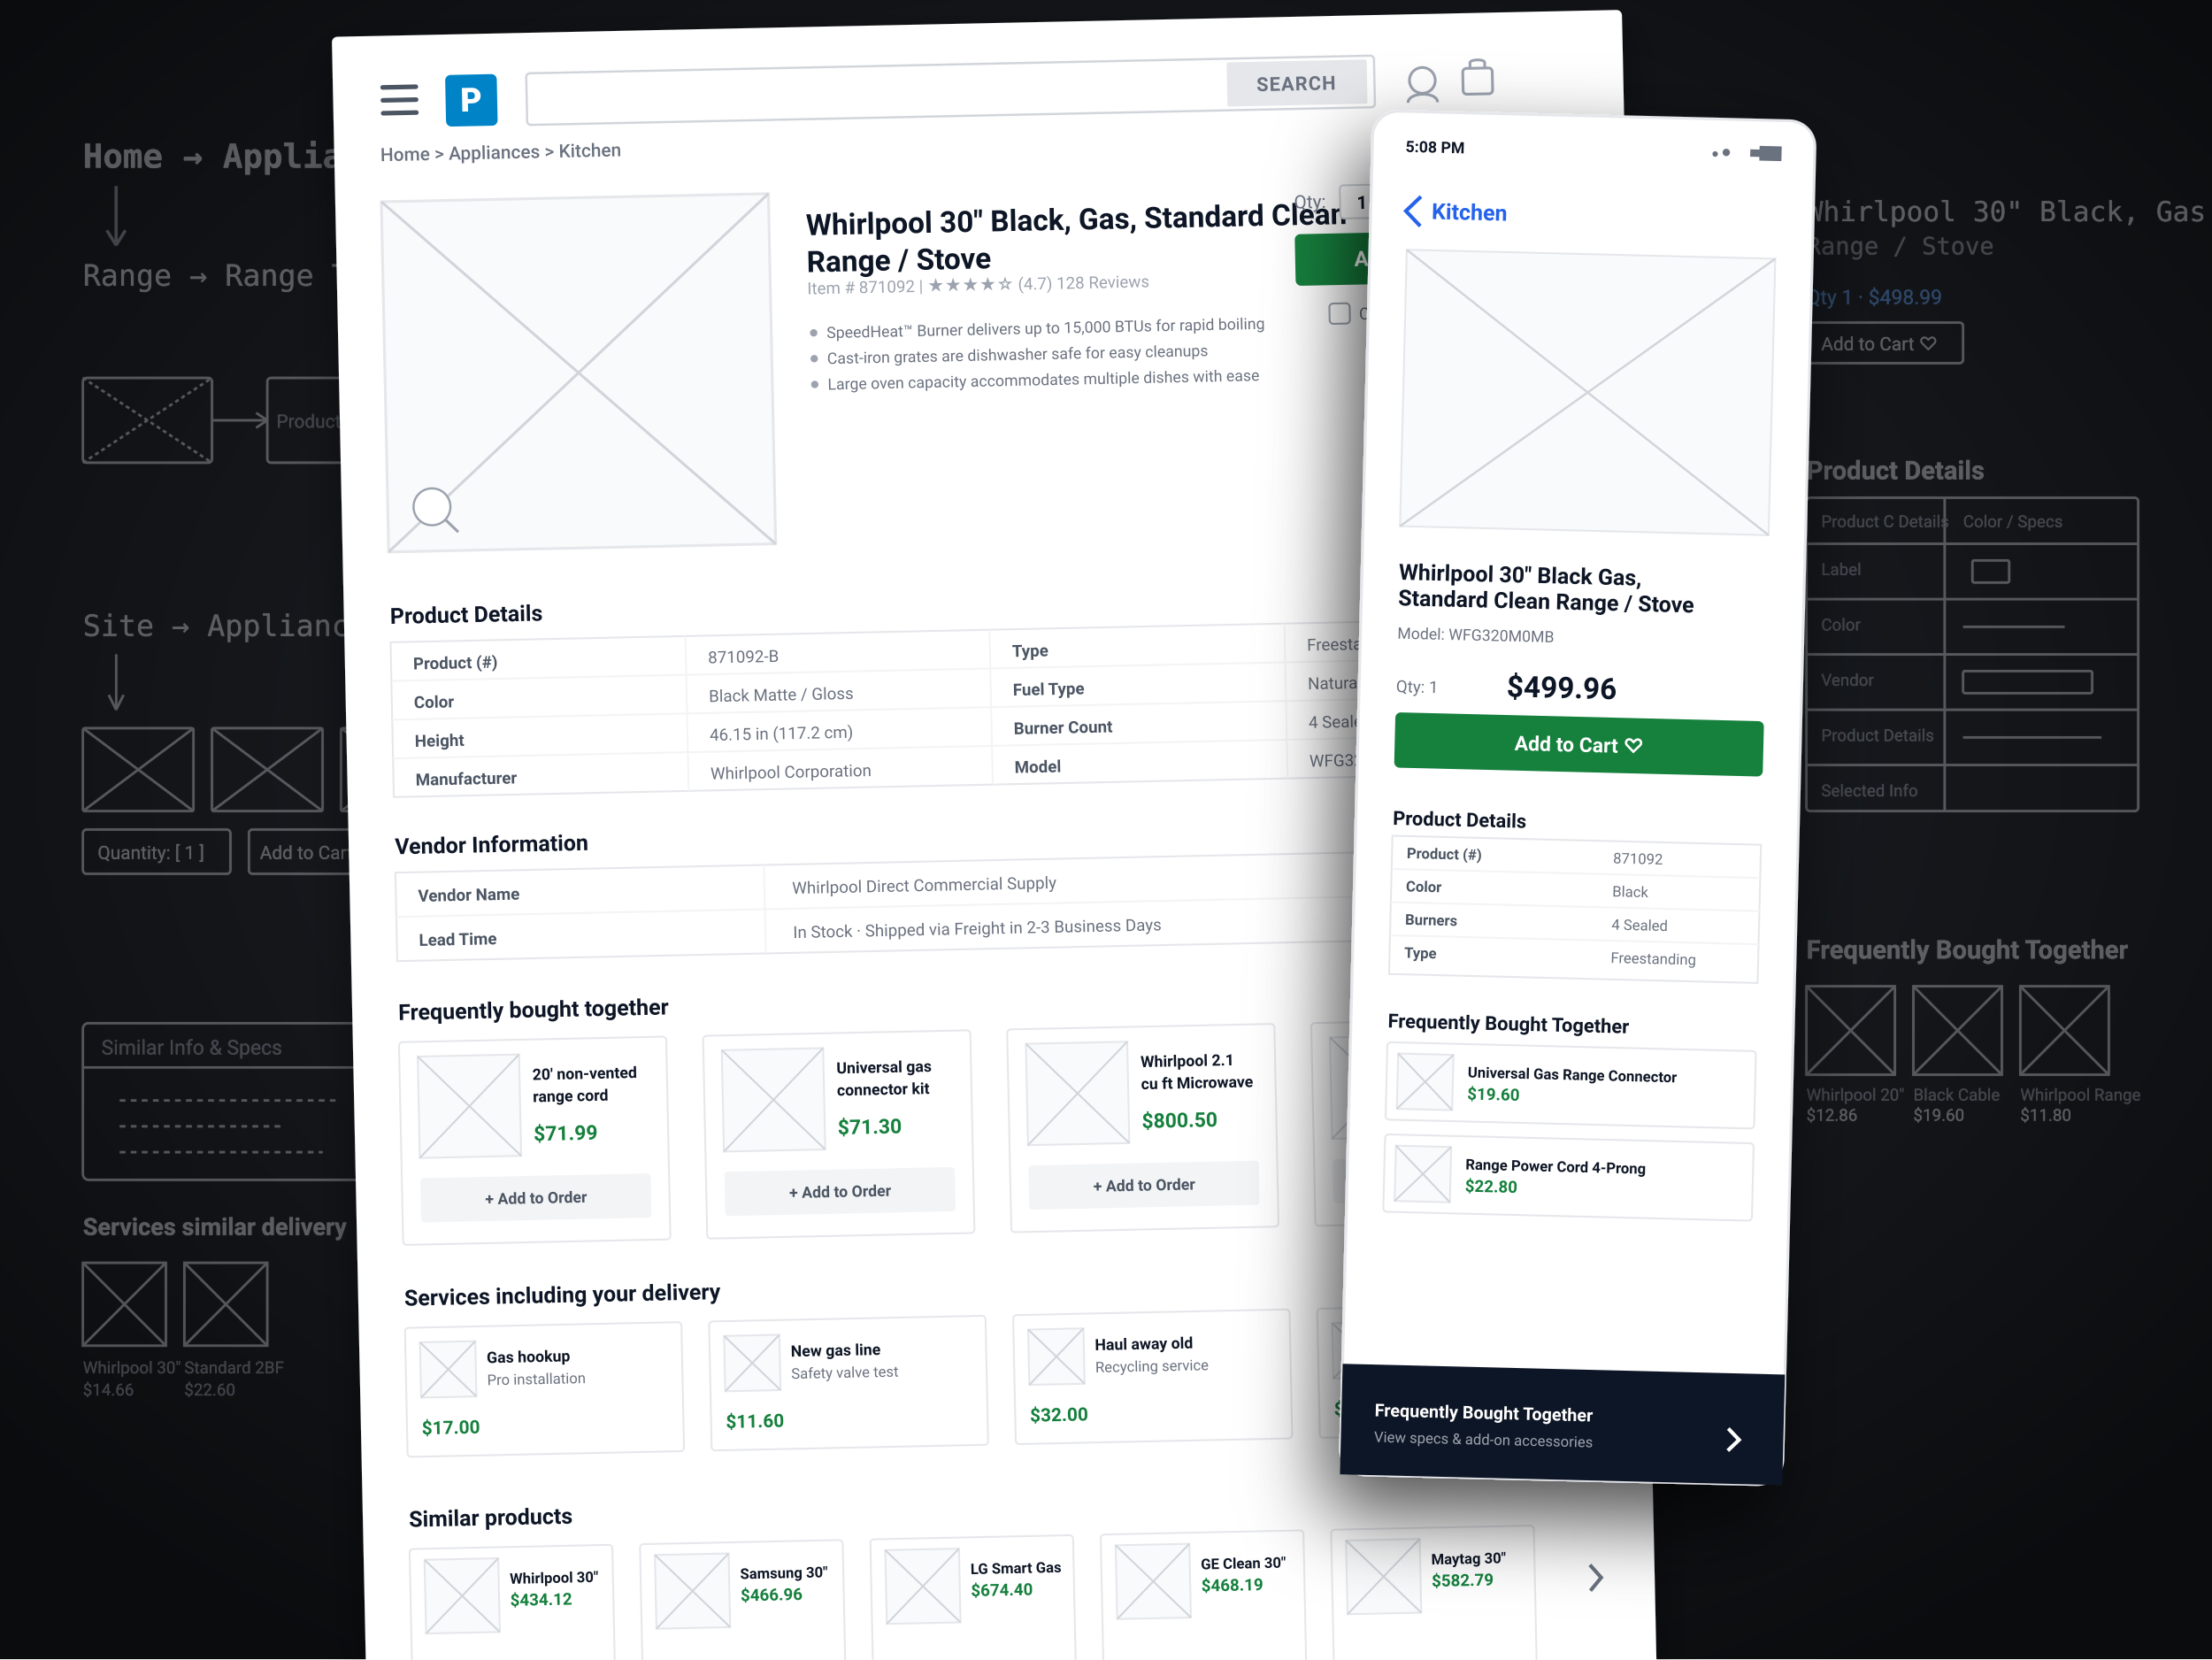
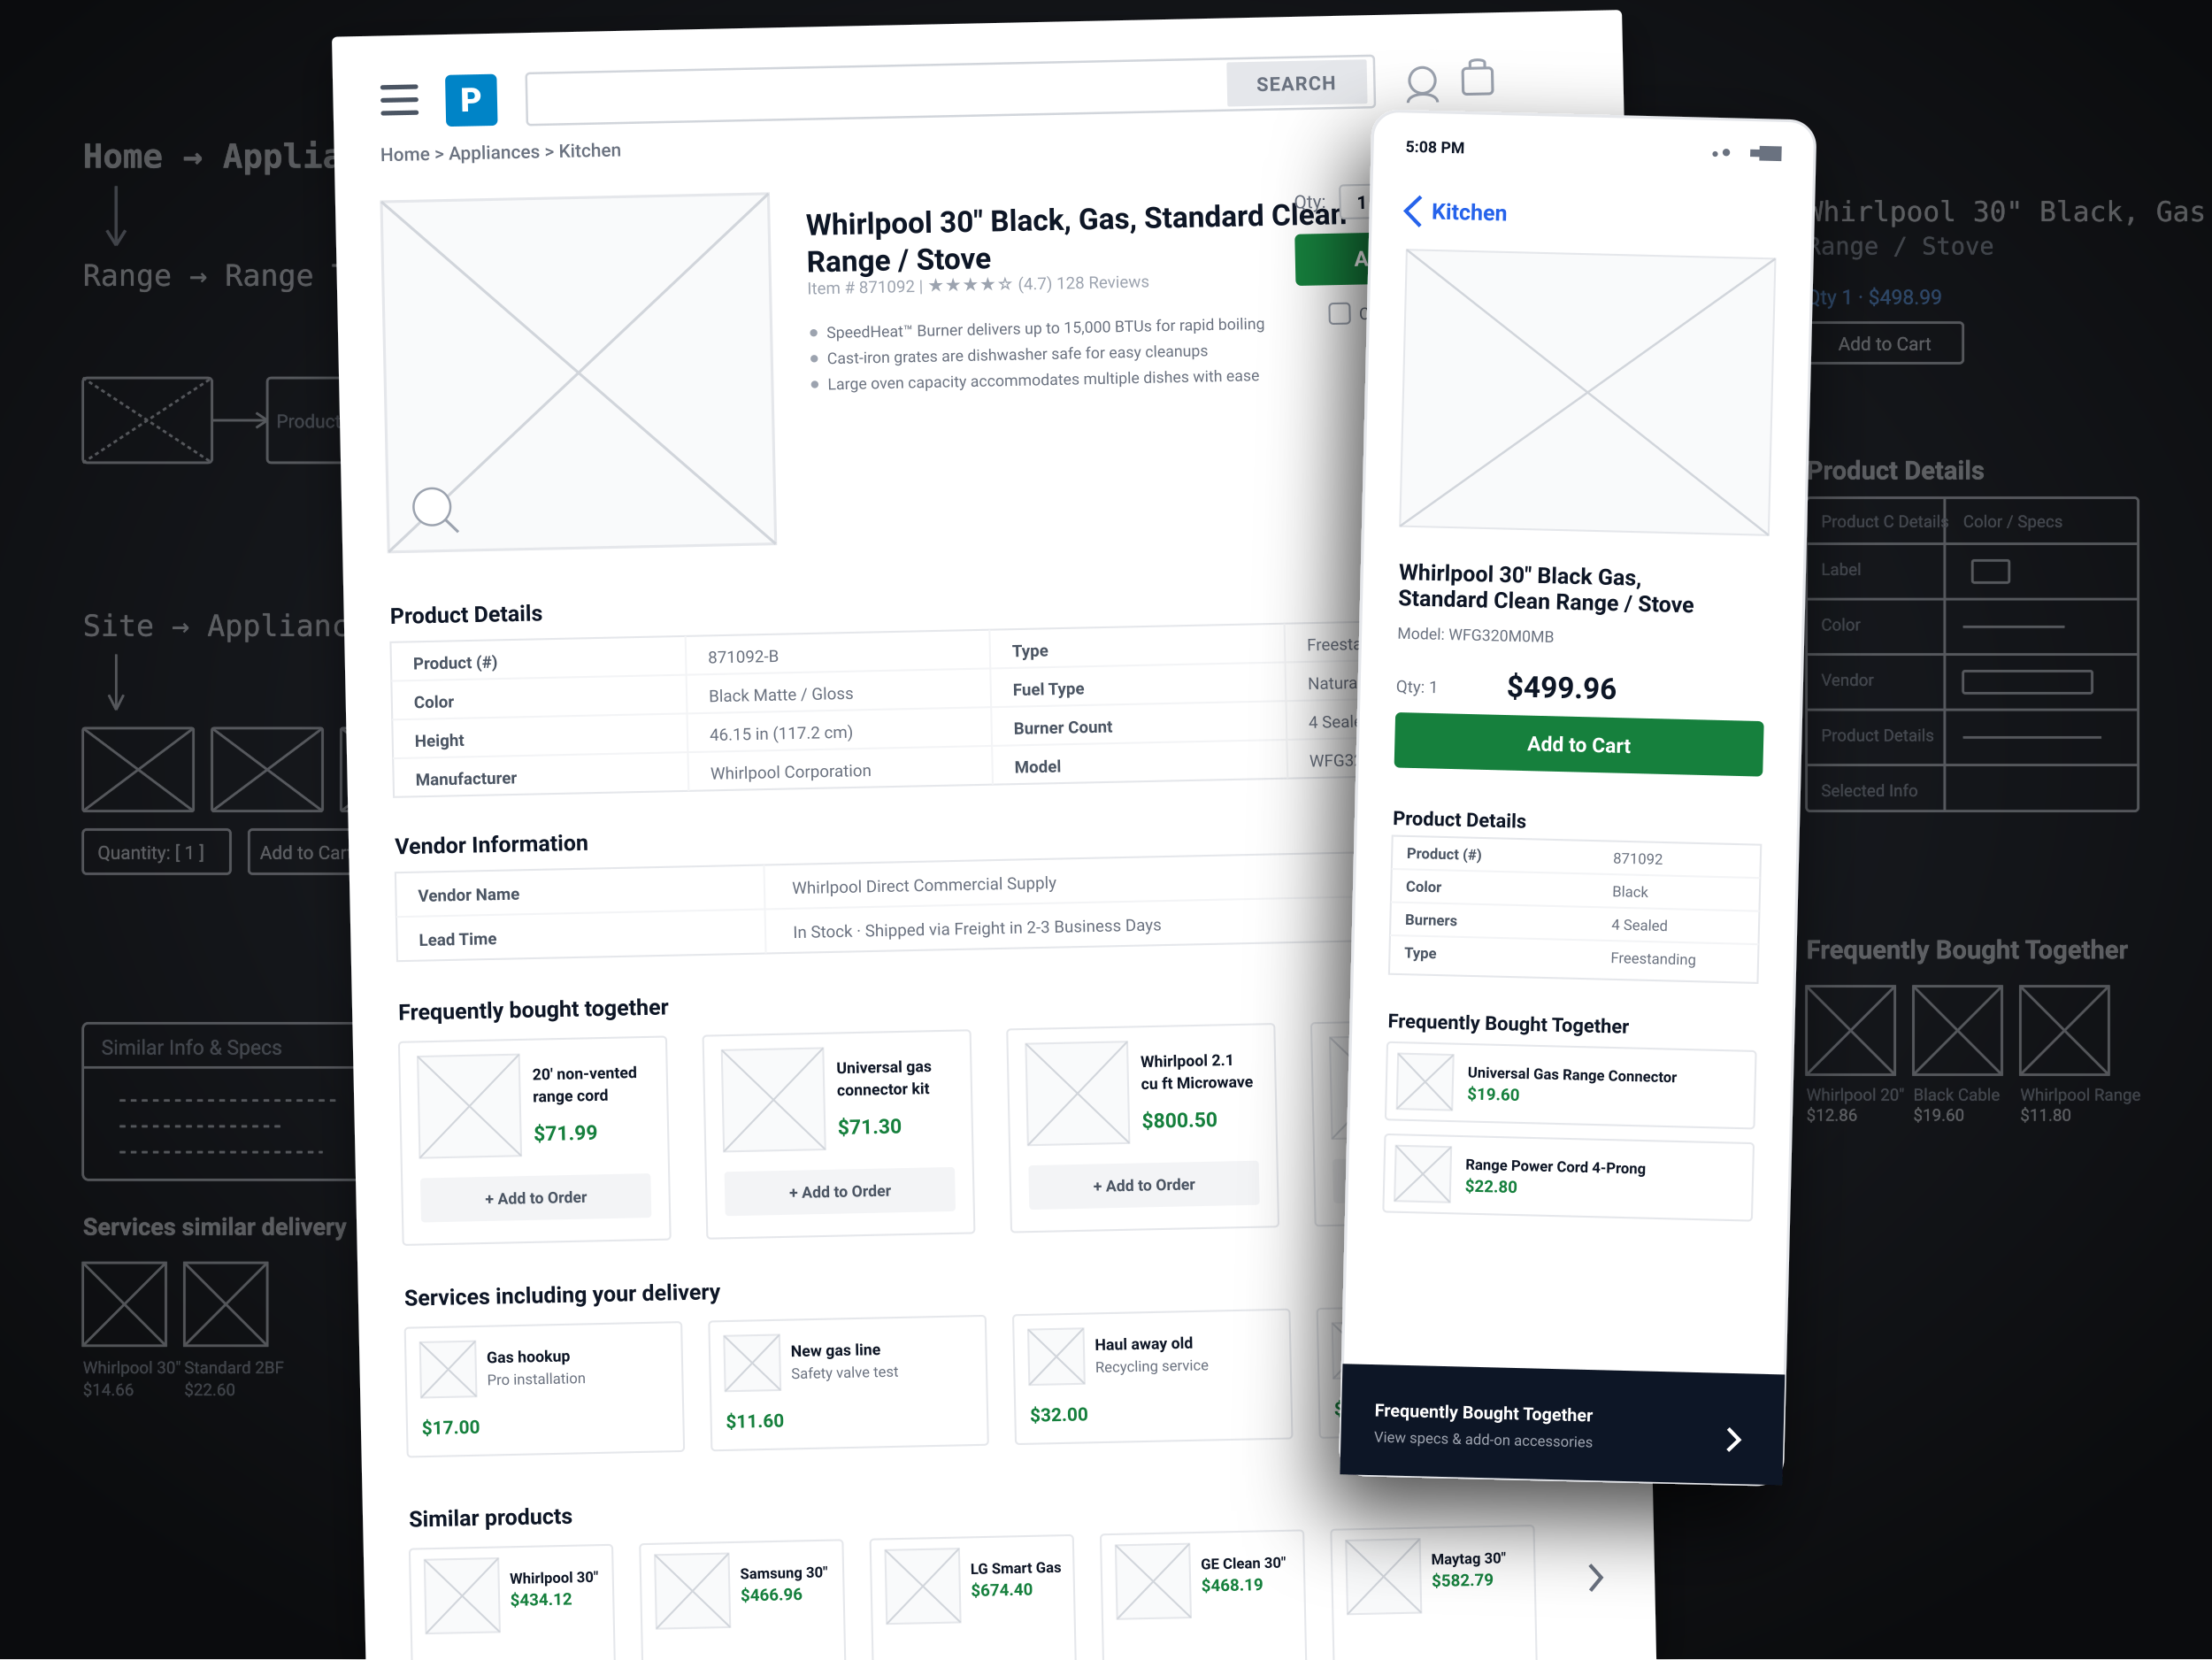
<svg xmlns="http://www.w3.org/2000/svg" viewBox="0 0 1200 900" width="1200" height="900" style="background:#131518; font-family:-apple-system, BlinkMacSystemFont, 'Segoe UI', Roboto, Helvetica, Arial, sans-serif;">
  <defs>
    <radialGradient id="bgGlow" cx="50%" cy="45%" r="65%">
      <stop offset="0%" stop-color="#1e222a" />
      <stop offset="60%" stop-color="#14161a" />
      <stop offset="100%" stop-color="#0b0c0e" />
    </radialGradient>
    <filter id="paperShadow" x="-20%" y="-20%" width="150%" height="150%">
      <feDropShadow dx="-10" dy="25" stdDeviation="30" flood-color="#000000" flood-opacity="0.75" />
      <feDropShadow dx="0" dy="8" stdDeviation="12" flood-color="#000000" flood-opacity="0.4" />
    </filter>
    <filter id="mobileShadow" x="-20%" y="-20%" width="150%" height="150%">
      <feDropShadow dx="-8" dy="20" stdDeviation="22" flood-color="#000000" flood-opacity="0.7" />
    </filter>
    <filter id="chalkGlow" x="-10%" y="-10%" width="120%" height="120%">
      <feGaussianBlur stdDeviation="0.4" result="blur" />
      <feMerge>
        <feMergeNode in="blur" />
        <feMergeNode in="SourceGraphic" />
      </feMerge>
    </filter>
  </defs>
  <rect width="1200" height="900" fill="url(#bgGlow)" />
  <g opacity="0.35" stroke="#d1d5db" stroke-width="1.2" fill="none" filter="url(#chalkGlow)">
    <g transform="translate(45, 75)">
      <text x="0" y="16" font-size="18" fill="#e5e7eb" font-family="monospace" font-weight="bold" stroke="none">Home → Appliances → Kitchen</text>
      <line x1="18" y1="26" x2="18" y2="58" stroke="#9ca3af" stroke-width="1.5" marker-end="url(#arrow)" />
      <path d="M 18,58 L 13,50 M 18,58 L 23,50" stroke="#9ca3af" stroke-width="1.5" />
      <text x="0" y="80" font-size="16" fill="#e5e7eb" font-family="monospace" stroke="none">Range → Range Top</text>
      <rect x="0" y="130" width="70" height="46" rx="2" />
      <line x1="0" y1="130" x2="70" y2="176" stroke-dasharray="2,2" />
      <line x1="0" y1="176" x2="70" y2="130" stroke-dasharray="2,2" />
      <line x1="70" y1="153" x2="100" y2="153" />
      <path d="M 100,153 L 94,149 M 100,153 L 94,157" />
      <rect x="100" y="130" width="80" height="46" rx="2" />
      <text x="105" y="157" font-size="10" fill="#9ca3af" stroke="none">Product Details</text>
      <text x="0" y="270" font-size="16" fill="#e5e7eb" font-family="monospace" stroke="none">Site → Appliances</text>
      <line x1="18" y1="280" x2="18" y2="310" />
      <path d="M 18,310 L 14,302 M 18,310 L 22,302" />
      <g transform="translate(0, 320)">
        <rect x="0" y="0" width="60" height="45" rx="1" />
        <line x1="0" y1="0" x2="60" y2="45" />
        <line x1="0" y1="45" x2="60" y2="0" />
        <rect x="70" y="0" width="60" height="45" rx="1" />
        <line x1="70" y1="0" x2="130" y2="45" />
        <line x1="70" y1="45" x2="130" y2="0" />
        <rect x="140" y="0" width="60" height="45" rx="1" />
        <line x1="140" y1="0" x2="200" y2="45" />
        <line x1="140" y1="45" x2="200" y2="0" />
        <rect x="0" y="55" width="80" height="24" rx="2" />
        <text x="8" y="71" font-size="10" fill="#e5e7eb" stroke="none">Quantity: [ 1 ]</text>
        <rect x="90" y="55" width="90" height="24" rx="2" />
        <text x="96" y="71" font-size="10" fill="#e5e7eb" stroke="none">Add to Cart 4</text>
      </g>
      <g transform="translate(0, 480)">
        <rect x="0" y="0" width="160" height="85" rx="3" />
        <line x1="0" y1="24" x2="160" y2="24" />
        <text x="10" y="17" font-size="11" fill="#9ca3af" stroke="none">Similar Info &amp; Specs</text>
        <line x1="20" y1="42" x2="140" y2="42" stroke-dasharray="3,3" />
        <line x1="20" y1="56" x2="110" y2="56" stroke-dasharray="3,3" />
        <line x1="20" y1="70" x2="130" y2="70" stroke-dasharray="3,3" />
        <text x="0" y="115" font-size="13" fill="#e5e7eb" stroke="none" font-weight="bold">Services similar delivery</text>
        <rect x="0" y="130" width="45" height="45" />
        <line x1="0" y1="130" x2="45" y2="175" />
        <line x1="0" y1="175" x2="45" y2="130" />
        <text x="0" y="190" font-size="9" fill="#9ca3af" stroke="none">Whirlpool 30"</text>
        <text x="0" y="202" font-size="9" fill="#9ca3af" stroke="none">$14.66</text>
        <rect x="55" y="130" width="45" height="45" />
        <line x1="55" y1="130" x2="100" y2="175" />
        <line x1="55" y1="175" x2="100" y2="130" />
        <text x="55" y="190" font-size="9" fill="#9ca3af" stroke="none">Standard 2BF</text>
        <text x="55" y="202" font-size="9" fill="#9ca3af" stroke="none">$22.60</text>
      </g>
    </g>
    <g transform="translate(980, 100)">
      <text x="0" y="20" font-size="15" fill="#e5e7eb" stroke="none" font-family="monospace">Whirlpool 30" Black, Gas</text>
      <text x="0" y="38" font-size="13" fill="#9ca3af" stroke="none" font-family="monospace">Range / Stove</text>
      <text x="0" y="65" font-size="11" fill="#60a5fa" stroke="none">Qty 1 · $498.99</text>
      <rect x="0" y="75" width="85" height="22" rx="2" />
-       <text x="8" y="90" font-size="10" fill="#e5e7eb" stroke="none">Add to Cart ♡</text>
+       <text x="42.5" y="90" text-anchor="middle" font-size="10" fill="#e5e7eb" stroke="none">Add to Cart</text>
      <g transform="translate(0, 160)">
        <text x="0" y="0" font-size="14" fill="#e5e7eb" stroke="none" font-weight="bold">Product Details</text>
        <rect x="0" y="10" width="180" height="170" rx="2" />
        <line x1="0" y1="35" x2="180" y2="35" />
        <line x1="0" y1="65" x2="180" y2="65" />
        <line x1="0" y1="95" x2="180" y2="95" />
        <line x1="0" y1="125" x2="180" y2="125" />
        <line x1="0" y1="155" x2="180" y2="155" />
        <line x1="75" y1="10" x2="75" y2="180" />
        <text x="8" y="26" font-size="9" fill="#9ca3af" stroke="none">Product C Details</text>
        <text x="85" y="26" font-size="9" fill="#9ca3af" stroke="none">Color / Specs</text>
        <text x="8" y="52" font-size="9" fill="#9ca3af" stroke="none">Label</text>
        <rect x="90" y="44" width="20" height="12" rx="1" />
        <text x="8" y="82" font-size="9" fill="#9ca3af" stroke="none">Color</text>
        <line x1="85" y1="80" x2="140" y2="80" />
        <text x="8" y="112" font-size="9" fill="#9ca3af" stroke="none">Vendor</text>
        <rect x="85" y="104" width="70" height="12" rx="1" />
        <text x="8" y="142" font-size="9" fill="#9ca3af" stroke="none">Product Details</text>
        <line x1="85" y1="140" x2="160" y2="140" />
        <text x="8" y="172" font-size="9" fill="#9ca3af" stroke="none">Selected Info</text>
      </g>
      <g transform="translate(0, 420)">
        <text x="0" y="0" font-size="14" fill="#e5e7eb" stroke="none" font-weight="bold">Frequently Bought Together</text>
        <g transform="translate(0, 15)">
          <rect x="0" y="0" width="48" height="48" />
          <line x1="0" y1="0" x2="48" y2="48" />
          <line x1="0" y1="48" x2="48" y2="0" />
          <text x="0" y="62" font-size="9" fill="#9ca3af" stroke="none">Whirlpool 20"</text>
          <text x="0" y="73" font-size="9" fill="#e5e7eb" stroke="none">$12.86</text>
        </g>
        <g transform="translate(58, 15)">
          <rect x="0" y="0" width="48" height="48" />
          <line x1="0" y1="0" x2="48" y2="48" />
          <line x1="0" y1="48" x2="48" y2="0" />
          <text x="0" y="62" font-size="9" fill="#9ca3af" stroke="none">Black Cable</text>
          <text x="0" y="73" font-size="9" fill="#e5e7eb" stroke="none">$19.60</text>
        </g>
        <g transform="translate(116, 15)">
          <rect x="0" y="0" width="48" height="48" />
          <line x1="0" y1="0" x2="48" y2="48" />
          <line x1="0" y1="48" x2="48" y2="0" />
          <text x="0" y="62" font-size="9" fill="#9ca3af" stroke="none">Whirlpool Range</text>
          <text x="0" y="73" font-size="9" fill="#e5e7eb" stroke="none">$11.80</text>
        </g>
      </g>
    </g>
  </g>
  <g transform="translate(180, 20) rotate(-1.2)" filter="url(#paperShadow)">
    <rect width="700" height="920" rx="3" fill="#FFFFFF" />
    <g transform="translate(25, 20)">
      <line x1="2" y1="8" x2="20" y2="8" stroke="#4b5563" stroke-width="2.5" stroke-linecap="round" />
      <line x1="2" y1="15" x2="20" y2="15" stroke="#4b5563" stroke-width="2.5" stroke-linecap="round" />
      <line x1="2" y1="22" x2="20" y2="22" stroke="#4b5563" stroke-width="2.5" stroke-linecap="round" />
      <rect x="36" y="2" width="28" height="28" rx="3" fill="#0284c7" />
      <text x="44" y="22" font-size="18" font-weight="900" fill="#FFFFFF">P</text>
      <rect x="80" y="2" width="460" height="28" rx="2" fill="#FFFFFF" stroke="#d1d5db" stroke-width="1.2" />
      <rect x="460" y="4" width="76" height="24" rx="1" fill="#e5e7eb" />
      <text x="476" y="20" font-size="10.5" font-weight="bold" fill="#6b7280" letter-spacing="0.5">SEARCH</text>
      <circle cx="566" cy="16" r="7" fill="none" stroke="#9ca3af" stroke-width="1.5" />
      <path d="M 558,28 C 558,22 574,22 574,28" fill="none" stroke="#9ca3af" stroke-width="1.5" />
      <rect x="588" y="10" width="16" height="14" rx="2" fill="none" stroke="#9ca3af" stroke-width="1.5" />
      <path d="M 592,10 L 592,7 C 592,5 600,5 600,7 L 600,10" fill="none" stroke="#9ca3af" stroke-width="1.5" />
    </g>
    <g transform="translate(25, 68)">
      <text font-size="10" fill="#6b7280" font-weight="500">Home &gt; Appliances &gt; Kitchen</text>
    </g>
    <g transform="translate(25, 90)">
      <g>
        <rect x="0" y="0" width="210" height="190" fill="#f9fafb" stroke="#e5e7eb" stroke-width="1.5" />
        <line x1="0" y1="0" x2="210" y2="190" stroke="#d1d5db" stroke-width="1.5" />
        <line x1="0" y1="190" x2="210" y2="0" stroke="#d1d5db" stroke-width="1.5" />
        <circle cx="24" cy="166" r="10" fill="#ffffff" stroke="#9ca3af" stroke-width="1.2" />
        <line x1="31" y1="173" x2="38" y2="180" stroke="#9ca3af" stroke-width="1.5" />
      </g>
      <g transform="translate(230, 5)">
        <text x="0" y="18" font-size="16" font-weight="bold" fill="#111827">Whirlpool 30" Black, Gas, Standard Clean</text>
        <text x="0" y="38" font-size="16" font-weight="bold" fill="#111827">Range / Stove</text>
        <g transform="translate(0, 50)">
          <text font-size="9" fill="#9ca3af">Item # 871092 | ★★★★☆ (4.7) 128 Reviews</text>
        </g>
        <g transform="translate(0, 68)">
          <circle cx="3" cy="3" r="2" fill="#9ca3af" />
          <text x="10" y="6" font-size="8.5" fill="#6b7280">SpeedHeat™ Burner delivers up to 15,000 BTUs for rapid boiling</text>
          <circle cx="3" cy="17" r="2" fill="#9ca3af" />
          <text x="10" y="20" font-size="8.5" fill="#6b7280">Cast-iron grates are dishwasher safe for easy cleanups</text>
          <circle cx="3" cy="31" r="2" fill="#9ca3af" />
          <text x="10" y="34" font-size="8.5" fill="#6b7280">Large oven capacity accommodates multiple dishes with ease</text>
        </g>
        <g transform="translate(265, -5)">
          <text x="0" y="14" font-size="10" fill="#6b7280">Qty:</text>
          <rect x="25" y="2" width="28" height="18" rx="2" fill="#ffffff" stroke="#d1d5db" />
          <text x="34" y="15" font-size="10" fill="#111827" font-weight="bold">1</text>
          <path d="M 46,9 L 49,12 L 52,9" fill="none" stroke="#6b7280" stroke-width="1.2" />
          <text x="75" y="18" font-size="18" font-weight="bold" fill="#111827">$466.99</text>
          <rect x="0" y="28" width="150" height="28" rx="3" fill="#15803d" />
          <text x="32" y="46" font-size="11.5" font-weight="bold" fill="#FFFFFF">Add to Cart ▶</text>
          <g transform="translate(0, 66)">
            <rect x="18" y="0" width="11" height="11" rx="2" fill="#ffffff" stroke="#9ca3af" />
            <text x="34" y="9" font-size="9" fill="#6b7280">Compare</text>
            <path d="M 98,4 C 98,1 103,1 105,4 C 107,1 112,1 112,4 C 112,8 105,11 105,11 C 105,11 98,8 98,4 Z" fill="none" stroke="#60a5fa" stroke-width="1.2" />
            <text x="116" y="9" font-size="9" fill="#60a5fa">Wishlist</text>
          </g>
        </g>
      </g>
    </g>
    <g transform="translate(25, 305)">
      <text x="0" y="14" font-size="12" font-weight="bold" fill="#111827">Product Details</text>
      <rect x="0" y="24" width="650" height="84" fill="#ffffff" stroke="#e5e7eb" stroke-width="1" />
      <line x1="0" y1="45" x2="650" y2="45" stroke="#f3f4f6" stroke-width="1" />
      <line x1="0" y1="66" x2="650" y2="66" stroke="#f3f4f6" stroke-width="1" />
      <line x1="0" y1="87" x2="650" y2="87" stroke="#f3f4f6" stroke-width="1" />
      <line x1="160" y1="24" x2="160" y2="108" stroke="#f3f4f6" stroke-width="1" />
      <line x1="325" y1="24" x2="325" y2="108" stroke="#f3f4f6" stroke-width="1" />
      <line x1="485" y1="24" x2="485" y2="108" stroke="#f3f4f6" stroke-width="1" />
      <text x="12" y="39" font-size="9" font-weight="bold" fill="#4b5563">Product (#)</text>
      <text x="172" y="39" font-size="9" fill="#6b7280">871092-B</text>
      <text x="337" y="39" font-size="9" font-weight="bold" fill="#4b5563">Type</text>
      <text x="497" y="39" font-size="9" fill="#6b7280">Freestanding Gas Range</text>
      <text x="12" y="60" font-size="9" font-weight="bold" fill="#4b5563">Color</text>
      <text x="172" y="60" font-size="9" fill="#6b7280">Black Matte / Gloss</text>
      <text x="337" y="60" font-size="9" font-weight="bold" fill="#4b5563">Fuel Type</text>
      <text x="497" y="60" font-size="9" fill="#6b7280">Natural Gas / LP Convertible</text>
      <text x="12" y="81" font-size="9" font-weight="bold" fill="#4b5563">Height</text>
      <text x="172" y="81" font-size="9" fill="#6b7280">46.15 in (117.2 cm)</text>
      <text x="337" y="81" font-size="9" font-weight="bold" fill="#4b5563">Burner Count</text>
      <text x="497" y="81" font-size="9" fill="#6b7280">4 Sealed Burners</text>
      <text x="12" y="102" font-size="9" font-weight="bold" fill="#4b5563">Manufacturer</text>
      <text x="172" y="102" font-size="9" fill="#6b7280">Whirlpool Corporation</text>
      <text x="337" y="102" font-size="9" font-weight="bold" fill="#4b5563">Model</text>
      <text x="497" y="102" font-size="9" fill="#6b7280">WFG320M0MB</text>
    </g>
    <g transform="translate(25, 430)">
      <text x="0" y="14" font-size="12" font-weight="bold" fill="#111827">Vendor Information</text>
      <rect x="0" y="24" width="650" height="48" fill="#ffffff" stroke="#e5e7eb" stroke-width="1" />
      <line x1="0" y1="48" x2="650" y2="48" stroke="#f3f4f6" stroke-width="1" />
      <line x1="200" y1="24" x2="200" y2="72" stroke="#f3f4f6" stroke-width="1" />
      <text x="12" y="40" font-size="9" font-weight="bold" fill="#4b5563">Vendor Name</text>
      <text x="215" y="40" font-size="9" fill="#6b7280">Whirlpool Direct Commercial Supply</text>
      <text x="12" y="64" font-size="9" font-weight="bold" fill="#4b5563">Lead Time</text>
      <text x="215" y="64" font-size="9" fill="#6b7280">In Stock · Shipped via Freight in 2-3 Business Days</text>
    </g>
    <g transform="translate(25, 520)">
      <text x="0" y="14" font-size="12" font-weight="bold" fill="#111827">Frequently bought together</text>
      <g transform="translate(0, 26)">
        <g transform="translate(0, 0)">
          <rect x="0" y="0" width="145" height="110" fill="#ffffff" stroke="#e5e7eb" rx="2" />
          <rect x="10" y="8" width="55" height="55" fill="#f9fafb" stroke="#e5e7eb" />
          <line x1="10" y1="8" x2="65" y2="63" stroke="#d1d5db" />
          <line x1="10" y1="63" x2="65" y2="8" stroke="#d1d5db" />
          <text x="72" y="22" font-size="8.5" font-weight="bold" fill="#111827">20' non-vented</text>
          <text x="72" y="34" font-size="8.5" font-weight="bold" fill="#111827">range cord</text>
          <text x="72" y="55" font-size="11" font-weight="bold" fill="#15803d">$71.99</text>
          <rect x="10" y="74" width="125" height="24" rx="2" fill="#f3f4f6" />
          <text x="45" y="89" font-size="8.5" fill="#4b5563" font-weight="600">+ Add to Order</text>
        </g>
        <g transform="translate(165, 0)">
          <rect x="0" y="0" width="145" height="110" fill="#ffffff" stroke="#e5e7eb" rx="2" />
          <rect x="10" y="8" width="55" height="55" fill="#f9fafb" stroke="#e5e7eb" />
          <line x1="10" y1="8" x2="65" y2="63" stroke="#d1d5db" />
          <line x1="10" y1="63" x2="65" y2="8" stroke="#d1d5db" />
          <text x="72" y="22" font-size="8.5" font-weight="bold" fill="#111827">Universal gas</text>
          <text x="72" y="34" font-size="8.5" font-weight="bold" fill="#111827">connector kit</text>
          <text x="72" y="55" font-size="11" font-weight="bold" fill="#15803d">$71.30</text>
          <rect x="10" y="74" width="125" height="24" rx="2" fill="#f3f4f6" />
          <text x="45" y="89" font-size="8.5" fill="#4b5563" font-weight="600">+ Add to Order</text>
        </g>
        <g transform="translate(330, 0)">
          <rect x="0" y="0" width="145" height="110" fill="#ffffff" stroke="#e5e7eb" rx="2" />
          <rect x="10" y="8" width="55" height="55" fill="#f9fafb" stroke="#e5e7eb" />
          <line x1="10" y1="8" x2="65" y2="63" stroke="#d1d5db" />
          <line x1="10" y1="63" x2="65" y2="8" stroke="#d1d5db" />
          <text x="72" y="22" font-size="8.5" font-weight="bold" fill="#111827">Whirlpool 2.1</text>
          <text x="72" y="34" font-size="8.5" font-weight="bold" fill="#111827">cu ft Microwave</text>
          <text x="72" y="55" font-size="11" font-weight="bold" fill="#15803d">$800.50</text>
          <rect x="10" y="74" width="125" height="24" rx="2" fill="#f3f4f6" />
          <text x="45" y="89" font-size="8.5" fill="#4b5563" font-weight="600">+ Add to Order</text>
        </g>
        <g transform="translate(495, 0)">
          <rect x="0" y="0" width="155" height="110" fill="#ffffff" stroke="#e5e7eb" rx="2" />
          <rect x="10" y="8" width="55" height="55" fill="#f9fafb" stroke="#e5e7eb" />
          <line x1="10" y1="8" x2="65" y2="63" stroke="#d1d5db" />
          <line x1="10" y1="63" x2="65" y2="8" stroke="#d1d5db" />
          <text x="72" y="22" font-size="8.5" font-weight="bold" fill="#111827">Whirlpool 22.1</text>
          <text x="72" y="34" font-size="8.5" font-weight="bold" fill="#111827">Refrigerator</text>
          <text x="72" y="55" font-size="11" font-weight="bold" fill="#15803d">$1,032.16</text>
          <rect x="10" y="74" width="135" height="24" rx="2" fill="#f3f4f6" />
          <text x="50" y="89" font-size="8.5" fill="#4b5563" font-weight="600">+ Add to Order</text>
        </g>
      </g>
    </g>
    <g transform="translate(25, 675)">
      <text x="0" y="14" font-size="12" font-weight="bold" fill="#111827">Services including your delivery</text>
      <g transform="translate(0, 26)">
        <g transform="translate(0, 0)">
          <rect x="0" y="0" width="150" height="70" fill="#ffffff" stroke="#e5e7eb" rx="2" />
          <rect x="8" y="8" width="30" height="30" fill="#f9fafb" stroke="#e5e7eb" />
          <line x1="8" y1="8" x2="38" y2="38" stroke="#d1d5db" />
          <line x1="8" y1="38" x2="38" y2="8" stroke="#d1d5db" />
          <text x="44" y="20" font-size="8.5" font-weight="bold" fill="#111827">Gas hookup</text>
          <text x="44" y="32" font-size="8" fill="#6b7280">Pro installation</text>
          <text x="8" y="58" font-size="10" font-weight="bold" fill="#15803d">$17.00</text>
        </g>
        <g transform="translate(165, 0)">
          <rect x="0" y="0" width="150" height="70" fill="#ffffff" stroke="#e5e7eb" rx="2" />
          <rect x="8" y="8" width="30" height="30" fill="#f9fafb" stroke="#e5e7eb" />
          <line x1="8" y1="8" x2="38" y2="38" stroke="#d1d5db" />
          <line x1="8" y1="38" x2="38" y2="8" stroke="#d1d5db" />
          <text x="44" y="20" font-size="8.5" font-weight="bold" fill="#111827">New gas line</text>
          <text x="44" y="32" font-size="8" fill="#6b7280">Safety valve test</text>
          <text x="8" y="58" font-size="10" font-weight="bold" fill="#15803d">$11.60</text>
        </g>
        <g transform="translate(330, 0)">
          <rect x="0" y="0" width="150" height="70" fill="#ffffff" stroke="#e5e7eb" rx="2" />
          <rect x="8" y="8" width="30" height="30" fill="#f9fafb" stroke="#e5e7eb" />
          <line x1="8" y1="8" x2="38" y2="38" stroke="#d1d5db" />
          <line x1="8" y1="38" x2="38" y2="8" stroke="#d1d5db" />
          <text x="44" y="20" font-size="8.5" font-weight="bold" fill="#111827">Haul away old</text>
          <text x="44" y="32" font-size="8" fill="#6b7280">Recycling service</text>
          <text x="8" y="58" font-size="10" font-weight="bold" fill="#15803d">$32.00</text>
        </g>
        <g transform="translate(495, 0)">
          <rect x="0" y="0" width="155" height="70" fill="#ffffff" stroke="#e5e7eb" rx="2" />
          <rect x="8" y="8" width="30" height="30" fill="#f9fafb" stroke="#e5e7eb" />
          <line x1="8" y1="8" x2="38" y2="38" stroke="#d1d5db" />
          <line x1="8" y1="38" x2="38" y2="8" stroke="#d1d5db" />
          <text x="44" y="20" font-size="8.5" font-weight="bold" fill="#111827">Door removal</text>
          <text x="44" y="32" font-size="8" fill="#6b7280">Tight entryways</text>
          <text x="8" y="58" font-size="10" font-weight="bold" fill="#15803d">$52.00</text>
        </g>
      </g>
    </g>
    <g transform="translate(25, 795)">
      <text x="0" y="14" font-size="12" font-weight="bold" fill="#111827">Similar products</text>
      <path d="M 640,48 L 646,55 L 640,62" fill="none" stroke="#6b7280" stroke-width="2" />
      <g transform="translate(0, 26)">
        <g transform="translate(0, 0)">
          <rect x="0" y="0" width="110" height="80" fill="#ffffff" stroke="#e5e7eb" rx="2" />
          <rect x="8" y="6" width="40" height="40" fill="#f9fafb" stroke="#e5e7eb" />
          <line x1="8" y1="6" x2="48" y2="46" stroke="#d1d5db" />
          <line x1="8" y1="46" x2="48" y2="6" stroke="#d1d5db" />
          <text x="54" y="20" font-size="8" font-weight="bold" fill="#111827">Whirlpool 30"</text>
          <text x="54" y="32" font-size="9" font-weight="bold" fill="#15803d">$434.12</text>
        </g>
        <g transform="translate(125, 0)">
          <rect x="0" y="0" width="110" height="80" fill="#ffffff" stroke="#e5e7eb" rx="2" />
          <rect x="8" y="6" width="40" height="40" fill="#f9fafb" stroke="#e5e7eb" />
          <line x1="8" y1="6" x2="48" y2="46" stroke="#d1d5db" />
          <line x1="8" y1="46" x2="48" y2="6" stroke="#d1d5db" />
          <text x="54" y="20" font-size="8" font-weight="bold" fill="#111827">Samsung 30"</text>
          <text x="54" y="32" font-size="9" font-weight="bold" fill="#15803d">$466.96</text>
        </g>
        <g transform="translate(250, 0)">
          <rect x="0" y="0" width="110" height="80" fill="#ffffff" stroke="#e5e7eb" rx="2" />
          <rect x="8" y="6" width="40" height="40" fill="#f9fafb" stroke="#e5e7eb" />
          <line x1="8" y1="6" x2="48" y2="46" stroke="#d1d5db" />
          <line x1="8" y1="46" x2="48" y2="6" stroke="#d1d5db" />
          <text x="54" y="20" font-size="8" font-weight="bold" fill="#111827">LG Smart Gas</text>
          <text x="54" y="32" font-size="9" font-weight="bold" fill="#15803d">$674.40</text>
        </g>
        <g transform="translate(375, 0)">
          <rect x="0" y="0" width="110" height="80" fill="#ffffff" stroke="#e5e7eb" rx="2" />
          <rect x="8" y="6" width="40" height="40" fill="#f9fafb" stroke="#e5e7eb" />
          <line x1="8" y1="6" x2="48" y2="46" stroke="#d1d5db" />
          <line x1="8" y1="46" x2="48" y2="6" stroke="#d1d5db" />
          <text x="54" y="20" font-size="8" font-weight="bold" fill="#111827">GE Clean 30"</text>
          <text x="54" y="32" font-size="9" font-weight="bold" fill="#15803d">$468.19</text>
        </g>
        <g transform="translate(500, 0)">
          <rect x="0" y="0" width="110" height="80" fill="#ffffff" stroke="#e5e7eb" rx="2" />
          <rect x="8" y="6" width="40" height="40" fill="#f9fafb" stroke="#e5e7eb" />
          <line x1="8" y1="6" x2="48" y2="46" stroke="#d1d5db" />
          <line x1="8" y1="46" x2="48" y2="6" stroke="#d1d5db" />
          <text x="54" y="20" font-size="8" font-weight="bold" fill="#111827">Maytag 30"</text>
          <text x="54" y="32" font-size="9" font-weight="bold" fill="#15803d">$582.79</text>
        </g>
      </g>
    </g>
  </g>
  <g transform="translate(745, 60) rotate(1.4)" filter="url(#mobileShadow)">
    <rect width="240" height="740" rx="14" fill="#FFFFFF" stroke="#e5e7eb" stroke-width="1.5" />
    <text x="18" y="22" font-size="8.5" font-weight="bold" fill="#111827">5:08 PM</text>
    <path d="M 205,16 L 210,16 L 210,14 L 222,14 L 222,22 L 210,22 L 210,20 L 205,20 Z" fill="#6b7280" />
    <circle cx="192" cy="18" r="2" fill="#6b7280" />
    <circle cx="186" cy="19" r="1.5" fill="#6b7280" />
    <g transform="translate(15, 38)">
      <path d="M 12,8 L 4,16 L 12,24" fill="none" stroke="#2563eb" stroke-width="2" />
      <text x="18" y="20" font-size="12" fill="#2563eb" font-weight="600">Kitchen</text>
    </g>
    <g transform="translate(20, 75)">
      <rect x="0" y="0" width="200" height="150" fill="#f9fafb" stroke="#e5e7eb" />
      <line x1="0" y1="0" x2="200" y2="150" stroke="#d1d5db" stroke-width="1.2" />
      <line x1="0" y1="150" x2="200" y2="0" stroke="#d1d5db" stroke-width="1.2" />
    </g>
    <g transform="translate(20, 240)">
      <text x="0" y="14" font-size="12" font-weight="bold" fill="#111827">Whirlpool 30" Black Gas,</text>
      <text x="0" y="28" font-size="12" font-weight="bold" fill="#111827">Standard Clean Range / Stove</text>
      <text x="0" y="46" font-size="8.5" fill="#6b7280">Model: WFG320M0MB</text>
      <g transform="translate(0, 60)">
        <text x="0" y="15" font-size="9" fill="#6b7280">Qty: 1</text>
        <text x="60" y="16" font-size="16" font-weight="bold" fill="#111827">$499.96</text>
        <rect x="0" y="26" width="200" height="30" rx="3" fill="#15803d" />
-         <text x="65" y="45" font-size="11" font-weight="bold" fill="#FFFFFF">Add to Cart ♡</text>
+         <text x="100" y="45" text-anchor="middle" font-size="11" font-weight="bold" fill="#FFFFFF">Add to Cart</text>
      </g>
    </g>
    <g transform="translate(20, 375)">
      <text x="0" y="12" font-size="10.5" font-weight="bold" fill="#111827">Product Details</text>
      <rect x="0" y="18" width="200" height="75" fill="#ffffff" stroke="#e5e7eb" />
      <line x1="0" y1="36" x2="200" y2="36" stroke="#f3f4f6" />
      <line x1="0" y1="54" x2="200" y2="54" stroke="#f3f4f6" />
      <line x1="0" y1="72" x2="200" y2="72" stroke="#f3f4f6" />
      <text x="8" y="30" font-size="8" font-weight="bold" fill="#4b5563">Product (#)</text>
      <text x="120" y="30" font-size="8" fill="#6b7280">871092</text>
      <text x="8" y="48" font-size="8" font-weight="bold" fill="#4b5563">Color</text>
      <text x="120" y="48" font-size="8" fill="#6b7280">Black</text>
      <text x="8" y="66" font-size="8" font-weight="bold" fill="#4b5563">Burners</text>
      <text x="120" y="66" font-size="8" fill="#6b7280">4 Sealed</text>
      <text x="8" y="84" font-size="8" font-weight="bold" fill="#4b5563">Type</text>
      <text x="120" y="84" font-size="8" fill="#6b7280">Freestanding</text>
    </g>
    <g transform="translate(20, 485)">
      <text x="0" y="12" font-size="10.5" font-weight="bold" fill="#111827">Frequently Bought Together</text>
      <g transform="translate(0, 20)">
        <rect x="0" y="0" width="200" height="42" fill="#ffffff" stroke="#e5e7eb" rx="2" />
        <rect x="6" y="6" width="30" height="30" fill="#f9fafb" stroke="#e5e7eb" />
        <line x1="6" y1="6" x2="36" y2="36" stroke="#d1d5db" />
        <line x1="6" y1="36" x2="36" y2="6" stroke="#d1d5db" />
        <text x="44" y="18" font-size="8" font-weight="bold" fill="#111827">Universal Gas Range Connector</text>
        <text x="44" y="30" font-size="9" font-weight="bold" fill="#15803d">$19.60</text>
      </g>
      <g transform="translate(0, 70)">
        <rect x="0" y="0" width="200" height="42" fill="#ffffff" stroke="#e5e7eb" rx="2" />
        <rect x="6" y="6" width="30" height="30" fill="#f9fafb" stroke="#e5e7eb" />
        <line x1="6" y1="6" x2="36" y2="36" stroke="#d1d5db" />
        <line x1="6" y1="36" x2="36" y2="6" stroke="#d1d5db" />
        <text x="44" y="18" font-size="8" font-weight="bold" fill="#111827">Range Power Cord 4-Prong</text>
        <text x="44" y="30" font-size="9" font-weight="bold" fill="#15803d">$22.80</text>
      </g>
    </g>
    <g transform="translate(0, 680)">
      <rect width="240" height="60" fill="#111827" />
      <text x="18" y="28" font-size="9.5" font-weight="bold" fill="#FFFFFF">Frequently Bought Together</text>
      <text x="18" y="42" font-size="8" fill="#9ca3af">View specs &amp; add-on accessories</text>
      <path d="M 210,30 L 216,36 L 210,42" fill="none" stroke="#FFFFFF" stroke-width="2" />
    </g>
  </g>
</svg>
